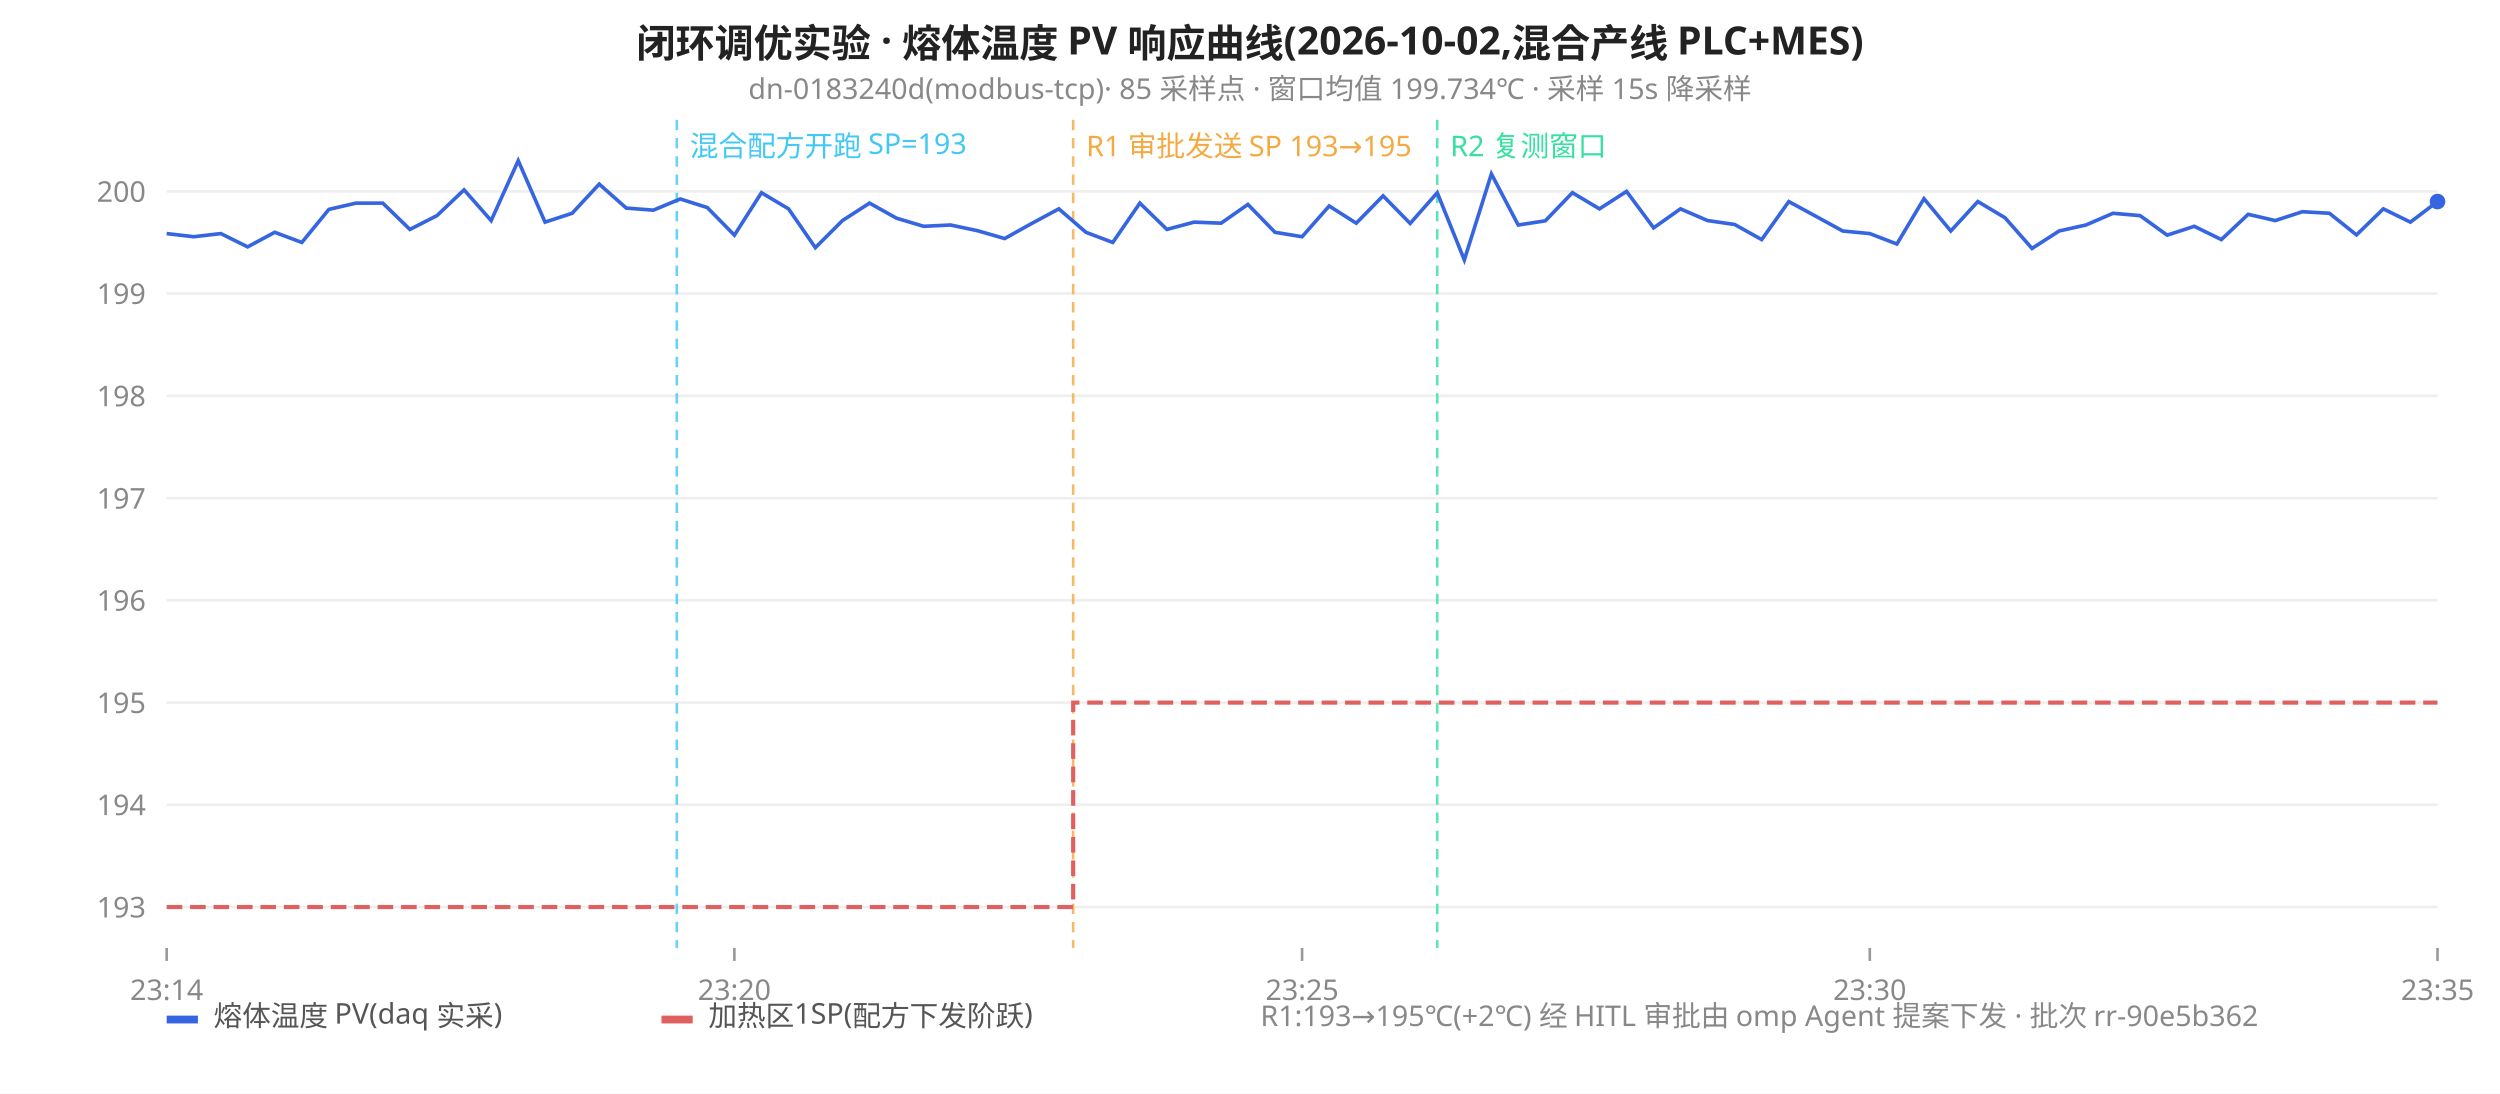
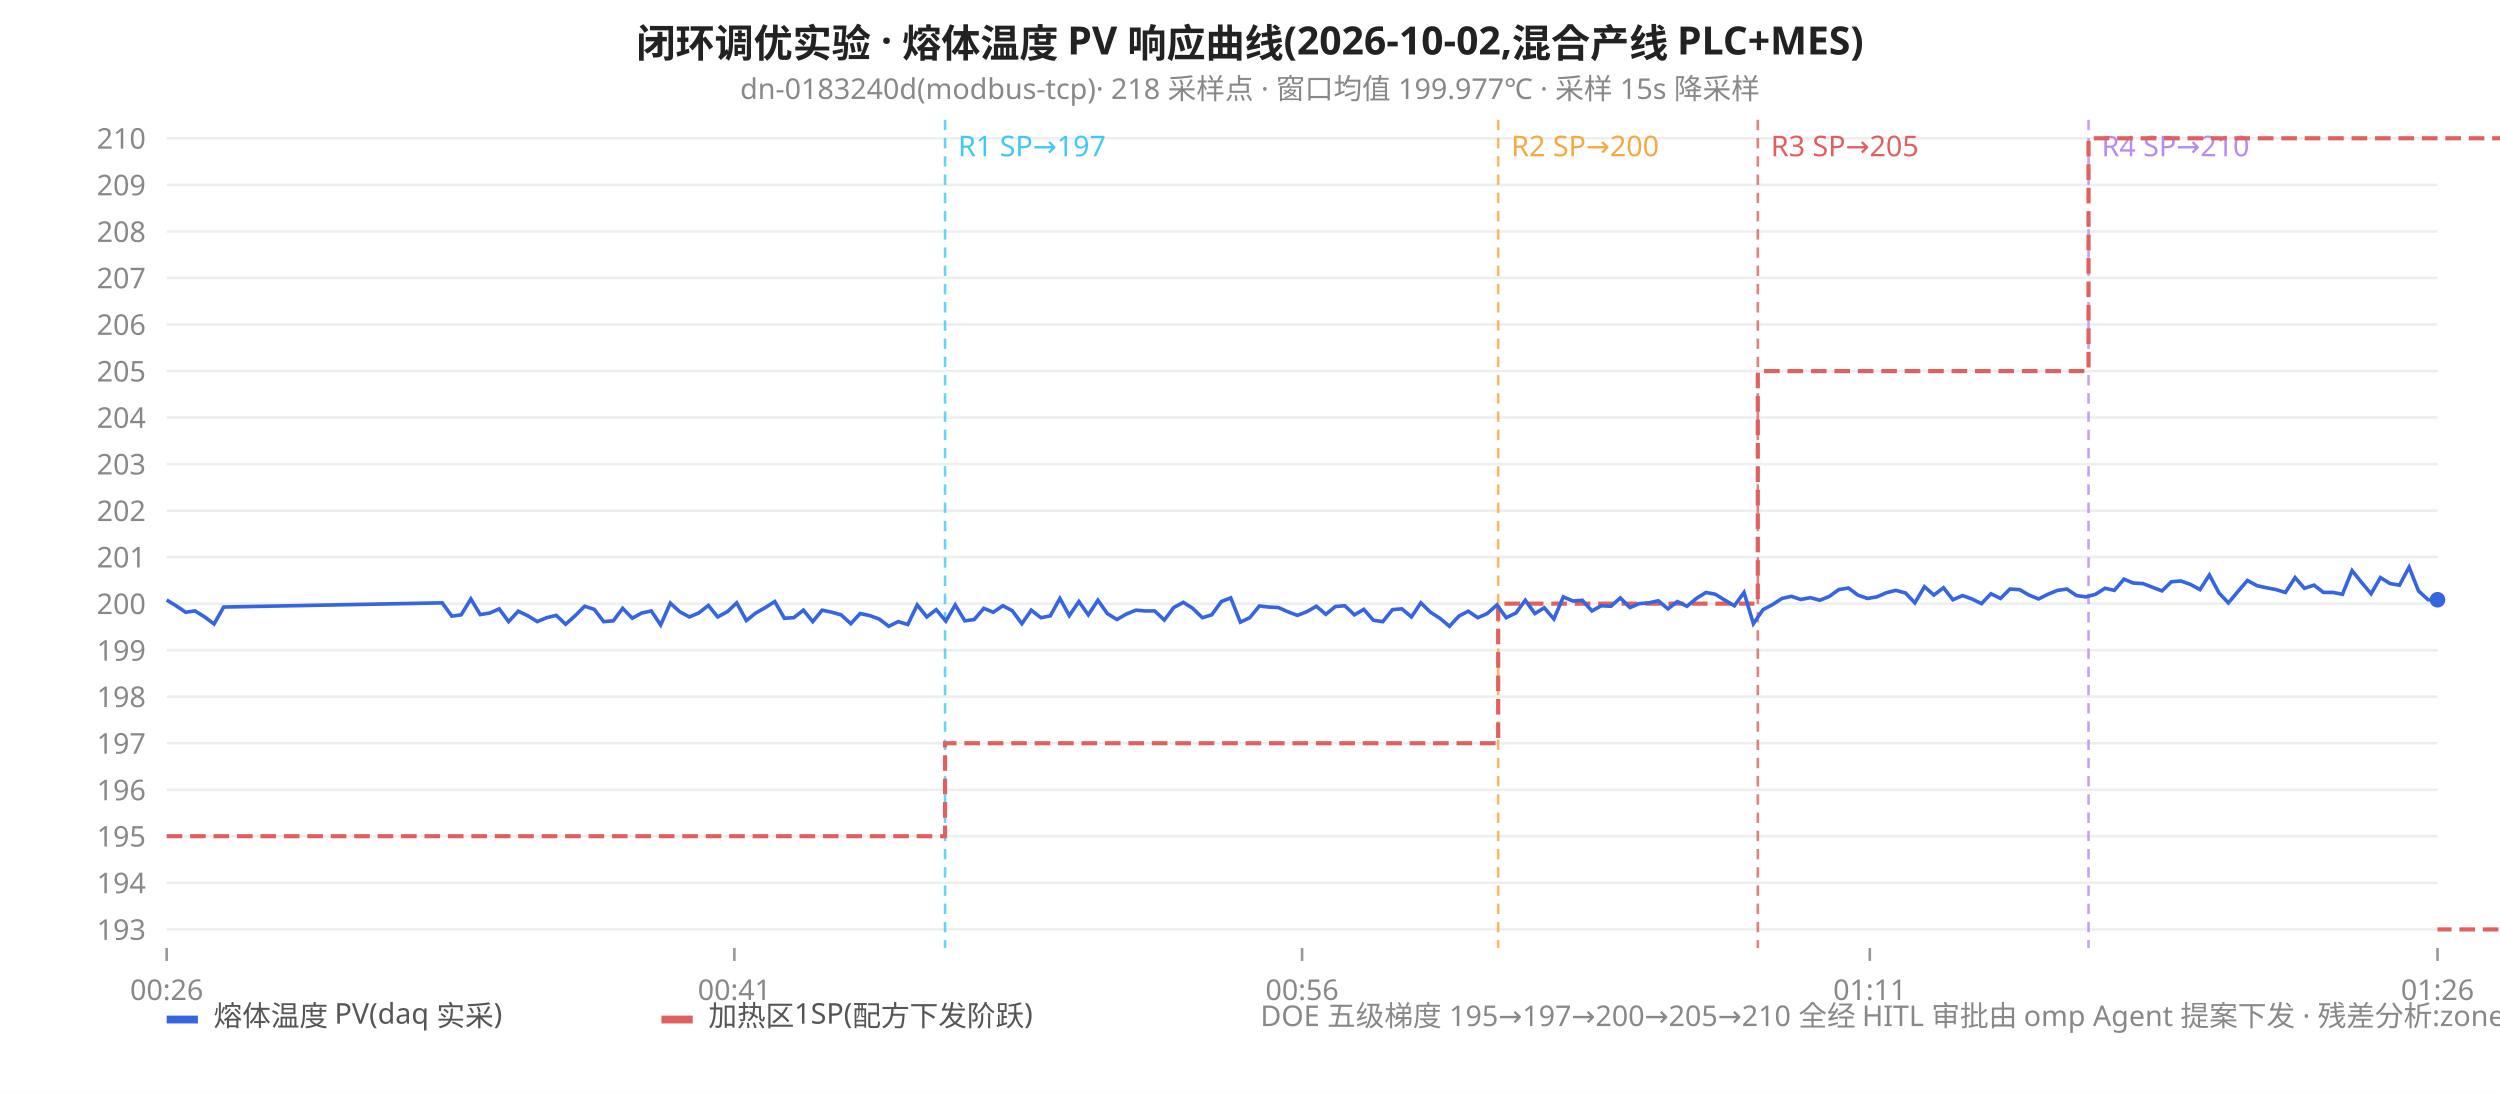
<svg xmlns="http://www.w3.org/2000/svg" width="960" height="420" font-family="system-ui,sans-serif">
  <rect width="960" height="420" fill="#fff" />
  <text x="480" y="22" font-size="15" font-weight="600" fill="#222" text-anchor="middle">闭环调优实验 · 熔体温度 PV 响应曲线(2026-10-02,混合产线 PLC+MES)</text>
-   <text x="480" y="38" font-size="11" fill="#888" text-anchor="middle">dn-0183240d(modbus-tcp)· 85 采样点 · 窗口均值 199.734℃ · 采样 15s 降采样</text>
-   <line x1="64" y1="348.3" x2="936" y2="348.3" stroke="#eee" />
-   <text x="56" y="352.3" font-size="11" fill="#888" text-anchor="end">193</text>
-   <line x1="64" y1="309.0" x2="936" y2="309.0" stroke="#eee" />
-   <text x="56" y="313.0" font-size="11" fill="#888" text-anchor="end">194</text>
-   <line x1="64" y1="269.8" x2="936" y2="269.8" stroke="#eee" />
-   <text x="56" y="273.8" font-size="11" fill="#888" text-anchor="end">195</text>
-   <line x1="64" y1="230.5" x2="936" y2="230.5" stroke="#eee" />
-   <text x="56" y="234.5" font-size="11" fill="#888" text-anchor="end">196</text>
-   <line x1="64" y1="191.3" x2="936" y2="191.3" stroke="#eee" />
-   <text x="56" y="195.3" font-size="11" fill="#888" text-anchor="end">197</text>
-   <line x1="64" y1="152.0" x2="936" y2="152.0" stroke="#eee" />
-   <text x="56" y="156.0" font-size="11" fill="#888" text-anchor="end">198</text>
-   <line x1="64" y1="112.7" x2="936" y2="112.7" stroke="#eee" />
-   <text x="56" y="116.7" font-size="11" fill="#888" text-anchor="end">199</text>
-   <line x1="64" y1="73.5" x2="936" y2="73.5" stroke="#eee" />
-   <text x="56" y="77.5" font-size="11" fill="#888" text-anchor="end">200</text>
+   <text x="480" y="38" font-size="11" fill="#888" text-anchor="middle">dn-0183240d(modbus-tcp)· 218 采样点 · 窗口均值 199.977℃ · 采样 15s 降采样</text>
+   <line x1="64" y1="356.9" x2="936" y2="356.9" stroke="#eee" />
+   <text x="56" y="360.9" font-size="11" fill="#888" text-anchor="end">193</text>
+   <line x1="64" y1="339.0" x2="936" y2="339.0" stroke="#eee" />
+   <text x="56" y="343.0" font-size="11" fill="#888" text-anchor="end">194</text>
+   <line x1="64" y1="321.1" x2="936" y2="321.1" stroke="#eee" />
+   <text x="56" y="325.1" font-size="11" fill="#888" text-anchor="end">195</text>
+   <line x1="64" y1="303.3" x2="936" y2="303.3" stroke="#eee" />
+   <text x="56" y="307.3" font-size="11" fill="#888" text-anchor="end">196</text>
+   <line x1="64" y1="285.4" x2="936" y2="285.4" stroke="#eee" />
+   <text x="56" y="289.4" font-size="11" fill="#888" text-anchor="end">197</text>
+   <line x1="64" y1="267.5" x2="936" y2="267.5" stroke="#eee" />
+   <text x="56" y="271.5" font-size="11" fill="#888" text-anchor="end">198</text>
+   <line x1="64" y1="249.7" x2="936" y2="249.7" stroke="#eee" />
+   <text x="56" y="253.7" font-size="11" fill="#888" text-anchor="end">199</text>
+   <line x1="64" y1="231.8" x2="936" y2="231.8" stroke="#eee" />
+   <text x="56" y="235.8" font-size="11" fill="#888" text-anchor="end">200</text>
+   <line x1="64" y1="213.9" x2="936" y2="213.9" stroke="#eee" />
+   <text x="56" y="217.9" font-size="11" fill="#888" text-anchor="end">201</text>
+   <line x1="64" y1="196.1" x2="936" y2="196.1" stroke="#eee" />
+   <text x="56" y="200.1" font-size="11" fill="#888" text-anchor="end">202</text>
+   <line x1="64" y1="178.2" x2="936" y2="178.2" stroke="#eee" />
+   <text x="56" y="182.2" font-size="11" fill="#888" text-anchor="end">203</text>
+   <line x1="64" y1="160.3" x2="936" y2="160.3" stroke="#eee" />
+   <text x="56" y="164.3" font-size="11" fill="#888" text-anchor="end">204</text>
+   <line x1="64" y1="142.5" x2="936" y2="142.5" stroke="#eee" />
+   <text x="56" y="146.5" font-size="11" fill="#888" text-anchor="end">205</text>
+   <line x1="64" y1="124.6" x2="936" y2="124.6" stroke="#eee" />
+   <text x="56" y="128.6" font-size="11" fill="#888" text-anchor="end">206</text>
+   <line x1="64" y1="106.7" x2="936" y2="106.7" stroke="#eee" />
+   <text x="56" y="110.7" font-size="11" fill="#888" text-anchor="end">207</text>
+   <line x1="64" y1="88.9" x2="936" y2="88.9" stroke="#eee" />
+   <text x="56" y="92.9" font-size="11" fill="#888" text-anchor="end">208</text>
+   <line x1="64" y1="71.0" x2="936" y2="71.0" stroke="#eee" />
+   <text x="56" y="75.0" font-size="11" fill="#888" text-anchor="end">209</text>
+   <line x1="64" y1="53.1" x2="936" y2="53.1" stroke="#eee" />
+   <text x="56" y="57.1" font-size="11" fill="#888" text-anchor="end">210</text>
  <line x1="64.0" y1="364" x2="64.0" y2="369" stroke="#999" />
-   <text x="64.0" y="384" font-size="11" fill="#888" text-anchor="middle">23:14</text>
+   <text x="64.0" y="384" font-size="11" fill="#888" text-anchor="middle">00:26</text>
  <line x1="282.0" y1="364" x2="282.0" y2="369" stroke="#999" />
-   <text x="282.0" y="384" font-size="11" fill="#888" text-anchor="middle">23:20</text>
+   <text x="282.0" y="384" font-size="11" fill="#888" text-anchor="middle">00:41</text>
  <line x1="500.0" y1="364" x2="500.0" y2="369" stroke="#999" />
-   <text x="500.0" y="384" font-size="11" fill="#888" text-anchor="middle">23:25</text>
+   <text x="500.0" y="384" font-size="11" fill="#888" text-anchor="middle">00:56</text>
  <line x1="718.0" y1="364" x2="718.0" y2="369" stroke="#999" />
-   <text x="718.0" y="384" font-size="11" fill="#888" text-anchor="middle">23:30</text>
+   <text x="718.0" y="384" font-size="11" fill="#888" text-anchor="middle">01:11</text>
  <line x1="936.0" y1="364" x2="936.0" y2="369" stroke="#999" />
-   <text x="936.0" y="384" font-size="11" fill="#888" text-anchor="middle">23:35</text>
-   <line x1="259.9" y1="46" x2="259.9" y2="364" stroke="#41c8f4" stroke-dasharray="4 3" opacity="0.8" />
-   <text x="264.9" y="60" font-size="11" fill="#41c8f4">混合配方开跑 SP=193</text>
-   <line x1="412.1" y1="46" x2="412.1" y2="364" stroke="#f4a941" stroke-dasharray="4 3" opacity="0.8" />
-   <text x="417.1" y="60" font-size="11" fill="#f4a941">R1 审批发送 SP 193→195</text>
-   <line x1="551.9" y1="46" x2="551.9" y2="364" stroke="#35e0a0" stroke-dasharray="4 3" opacity="0.8" />
-   <text x="556.9" y="60" font-size="11" fill="#35e0a0">R2 复测窗口</text>
-   <path d="M64.0,348.3 L412.1,348.3 L412.1,269.8 L936.0,269.8" stroke="#e06060" stroke-width="1.6" fill="none" stroke-dasharray="6 3" />
-   <path d="M64.0,89.7 L74.4,90.9 L84.8,89.7 L95.1,94.8 L105.5,89.2 L115.9,93.1 L126.3,80.4 L136.7,78.0 L147.0,78.0 L157.4,88.1 L167.8,82.8 L178.2,72.9 L188.6,84.7 L199.0,61.7 L209.3,85.3 L219.7,81.9 L230.1,70.7 L240.5,79.9 L250.9,80.7 L261.2,76.4 L271.6,79.7 L282.0,90.3 L292.4,74.0 L302.8,80.2 L313.1,95.1 L323.5,84.7 L333.9,78.0 L344.3,83.8 L354.7,86.9 L365.0,86.4 L375.4,88.6 L385.8,91.6 L396.2,85.8 L406.6,80.2 L417.0,89.2 L427.3,93.1 L437.7,78.0 L448.1,88.1 L458.5,85.3 L468.9,85.7 L479.2,78.5 L489.6,89.2 L500.0,90.9 L510.4,79.1 L520.8,85.7 L531.1,75.2 L541.5,85.8 L551.9,74.0 L562.3,99.8 L572.7,66.8 L583.0,86.4 L593.4,84.8 L603.8,74.0 L614.2,80.2 L624.6,73.5 L635.0,87.5 L645.3,80.2 L655.7,84.7 L666.1,86.2 L676.5,92.0 L686.9,77.4 L697.2,83.0 L707.6,88.7 L718.0,89.7 L728.4,93.7 L738.8,76.3 L749.1,88.7 L759.5,77.4 L769.9,83.6 L780.3,95.4 L790.7,88.7 L801.0,86.4 L811.4,81.9 L821.8,82.8 L832.2,90.3 L842.6,86.9 L853.0,92.0 L863.3,82.3 L873.7,84.7 L884.1,81.3 L894.5,81.9 L904.9,90.2 L915.2,80.2 L925.6,85.3 L936.0,77.4" stroke="#3565e0" stroke-width="1.4" fill="none" />
-   <circle cx="936.0" cy="77.4" r="3" fill="#3565e0" />
+   <text x="936.0" y="384" font-size="11" fill="#888" text-anchor="middle">01:26</text>
+   <line x1="362.9" y1="46" x2="362.9" y2="364" stroke="#41c8f4" stroke-dasharray="4 3" opacity="0.8" />
+   <text x="367.9" y="60" font-size="11" fill="#41c8f4">R1 SP→197</text>
+   <line x1="575.3" y1="46" x2="575.3" y2="364" stroke="#f4a941" stroke-dasharray="4 3" opacity="0.8" />
+   <text x="580.3" y="60" font-size="11" fill="#f4a941">R2 SP→200</text>
+   <line x1="675.0" y1="46" x2="675.0" y2="364" stroke="#e06060" stroke-dasharray="4 3" opacity="0.8" />
+   <text x="680.0" y="60" font-size="11" fill="#e06060">R3 SP→205</text>
+   <line x1="802.0" y1="46" x2="802.0" y2="364" stroke="#b58cf0" stroke-dasharray="4 3" opacity="0.8" />
+   <text x="807.0" y="60" font-size="11" fill="#b58cf0">R4 SP→210</text>
+   <path d="M64.0,321.1 L362.9,321.1 L362.9,285.4 L575.3,285.4 L575.3,231.8 L675.0,231.8 L675.0,142.5 L802.0,142.5 L802.0,53.1 L1067.3,53.1 L1067.3,356.9 L936.0,356.9" stroke="#e06060" stroke-width="1.6" fill="none" stroke-dasharray="6 3" />
+   <path d="M64.0,230.4 L67.6,232.6 L71.3,235.1 L74.9,234.6 L78.6,236.9 L82.2,239.6 L85.9,233.1 L169.8,231.5 L173.5,236.6 L177.1,236.1 L180.8,230.0 L184.4,236.0 L188.1,235.4 L191.7,233.8 L195.3,238.7 L199.0,234.7 L202.6,236.4 L206.3,238.7 L209.9,237.2 L213.6,236.3 L217.2,239.7 L220.9,236.4 L224.5,232.8 L228.2,234.0 L231.8,238.7 L235.5,238.4 L239.1,233.6 L242.8,237.4 L246.4,235.4 L250.1,234.6 L253.7,240.0 L257.4,231.6 L261.0,234.9 L264.7,236.9 L268.3,235.4 L272.0,232.5 L275.6,236.9 L279.3,234.9 L282.9,231.5 L286.6,238.3 L290.2,235.4 L293.9,233.3 L297.5,231.0 L301.2,237.4 L304.8,237.2 L308.5,234.3 L312.1,238.7 L315.7,234.3 L319.4,235.1 L323.0,236.1 L326.7,239.5 L330.3,235.6 L334.0,236.4 L337.6,237.7 L341.3,240.5 L344.9,238.7 L348.6,239.8 L352.2,232.3 L355.9,236.9 L359.5,234.1 L363.2,238.5 L366.8,232.3 L370.5,238.4 L374.1,237.9 L377.8,233.6 L381.4,235.1 L385.1,232.6 L388.7,234.5 L392.4,239.5 L396.0,234.3 L399.7,237.2 L403.3,236.5 L407.0,229.8 L410.6,236.4 L414.3,231.0 L417.9,236.1 L421.6,230.5 L425.2,235.6 L428.9,237.9 L432.5,235.8 L436.2,234.3 L439.8,234.6 L443.4,234.6 L447.1,238.1 L450.7,233.3 L454.4,231.3 L458.0,233.6 L461.7,237.2 L465.3,236.1 L469.0,231.0 L472.6,229.6 L476.3,238.9 L479.9,237.2 L483.6,232.7 L487.2,233.1 L490.9,233.3 L494.5,234.9 L498.2,236.3 L501.8,234.9 L505.5,232.8 L509.1,235.9 L512.8,232.9 L516.4,232.6 L520.1,236.1 L523.7,234.0 L527.4,238.2 L531.0,238.7 L534.7,234.1 L538.3,233.8 L542.0,236.9 L545.6,231.5 L549.3,235.1 L552.9,237.4 L556.6,240.5 L560.2,236.6 L563.8,234.7 L567.5,237.2 L571.1,235.6 L574.8,232.3 L578.4,237.2 L582.1,235.4 L585.7,230.5 L589.4,235.6 L593.0,233.4 L596.7,237.7 L600.3,229.2 L604.0,230.8 L607.6,230.5 L611.3,234.6 L614.9,232.6 L618.6,232.8 L622.2,229.6 L625.9,233.3 L629.5,231.8 L633.2,231.5 L636.8,230.7 L640.5,233.8 L644.1,231.0 L647.8,232.8 L651.4,229.8 L655.1,227.5 L658.7,228.2 L662.4,230.5 L666.0,232.6 L669.7,227.5 L673.3,239.5 L677.0,234.1 L680.6,232.2 L684.3,229.8 L687.9,229.0 L691.5,230.2 L695.2,229.5 L698.8,230.5 L702.5,229.0 L706.1,226.4 L709.8,225.8 L713.4,228.5 L717.1,229.8 L720.7,229.2 L724.4,227.6 L728.0,226.7 L731.7,227.7 L735.3,231.5 L739.0,225.3 L742.6,228.5 L746.3,225.7 L749.9,230.3 L753.6,228.7 L757.2,230.0 L760.9,231.8 L764.5,228.0 L768.2,229.8 L771.8,226.2 L775.5,226.4 L779.1,228.5 L782.8,230.0 L786.4,228.2 L790.1,226.7 L793.7,226.2 L797.4,228.7 L801.0,229.2 L804.7,228.2 L808.3,225.9 L811.9,226.7 L815.6,222.4 L819.2,223.9 L822.9,224.1 L826.5,225.5 L830.2,226.9 L833.8,223.4 L837.5,223.1 L841.1,224.4 L844.8,226.4 L848.4,220.8 L852.1,227.7 L855.7,231.5 L859.4,227.1 L863.0,222.9 L866.7,224.9 L870.3,225.7 L874.0,226.4 L877.6,227.5 L881.3,221.8 L884.9,225.9 L888.6,224.7 L892.2,227.5 L895.9,227.5 L899.5,228.2 L903.2,219.1 L906.8,223.6 L910.5,228.0 L914.1,221.8 L917.8,224.1 L921.4,224.7 L925.1,217.8 L928.7,226.9 L932.4,230.3 L936.0,230.3" stroke="#3565e0" stroke-width="1.4" fill="none" />
+   <circle cx="936.0" cy="230.3" r="3" fill="#3565e0" />
  <rect x="64" y="390" width="12" height="3" fill="#3565e0" />
  <text x="82" y="394" font-size="11" fill="#555">熔体温度 PV(daq 实采)</text>
  <rect x="254" y="390" width="12" height="3" fill="#e06060" />
  <text x="272" y="394" font-size="11" fill="#555">加热区1SP(配方下发阶跃)</text>
-   <text x="484" y="394" font-size="11" fill="#888">R1:193→195℃(+2℃) 经 HITL 审批由 omp Agent 提案下发 · 批次 rr-90e5b362</text>
+   <text x="484" y="394" font-size="11" fill="#888">DOE 五级梯度 195→197→200→205→210 全经 HITL 审批由 omp Agent 提案下发 · 残差分析:zone1-SP 耦合≈0</text>
</svg>
